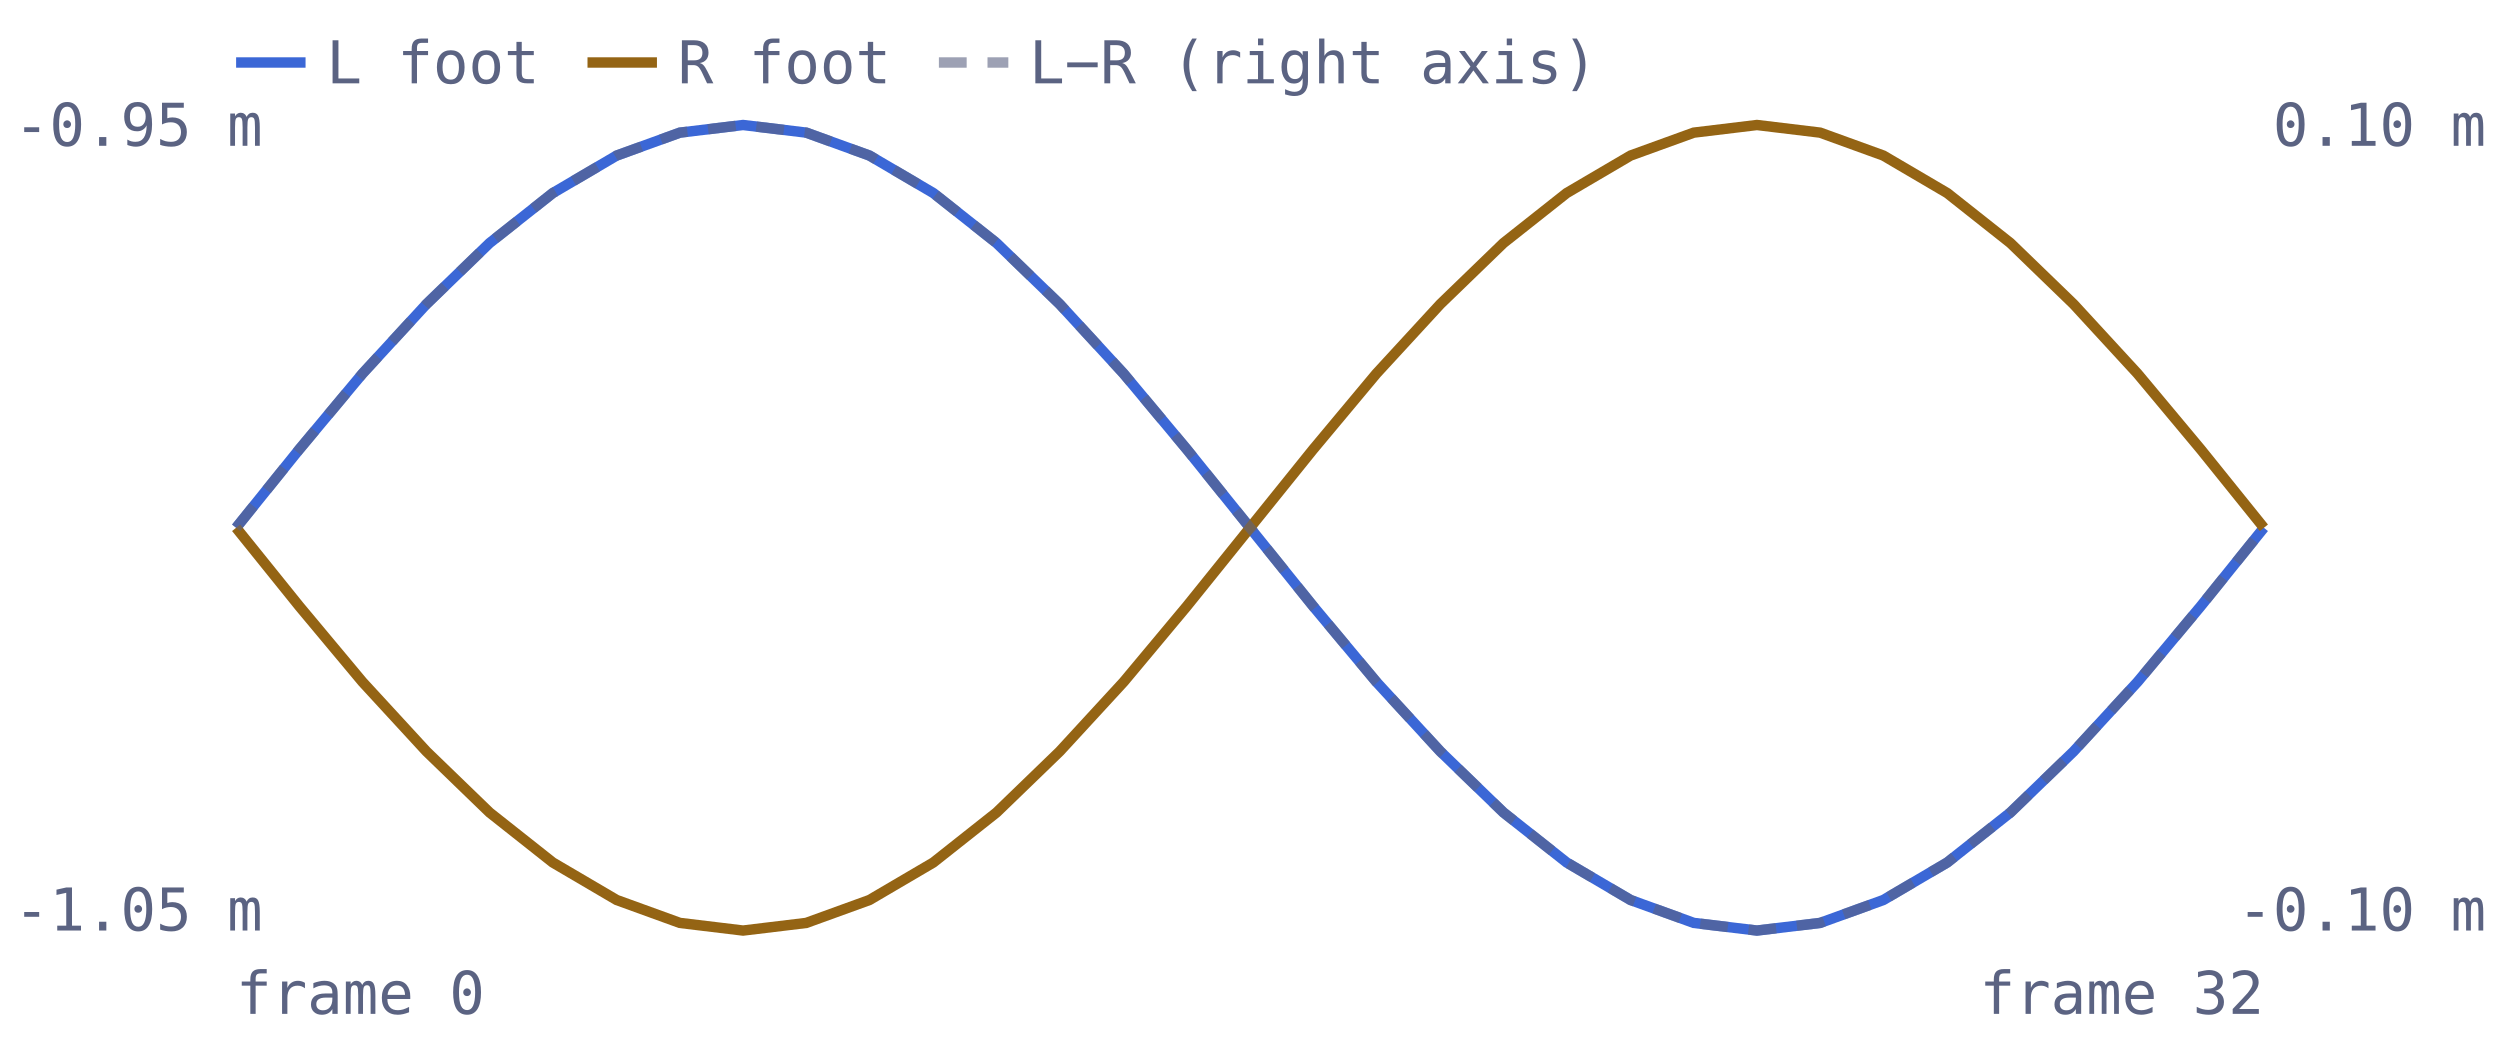
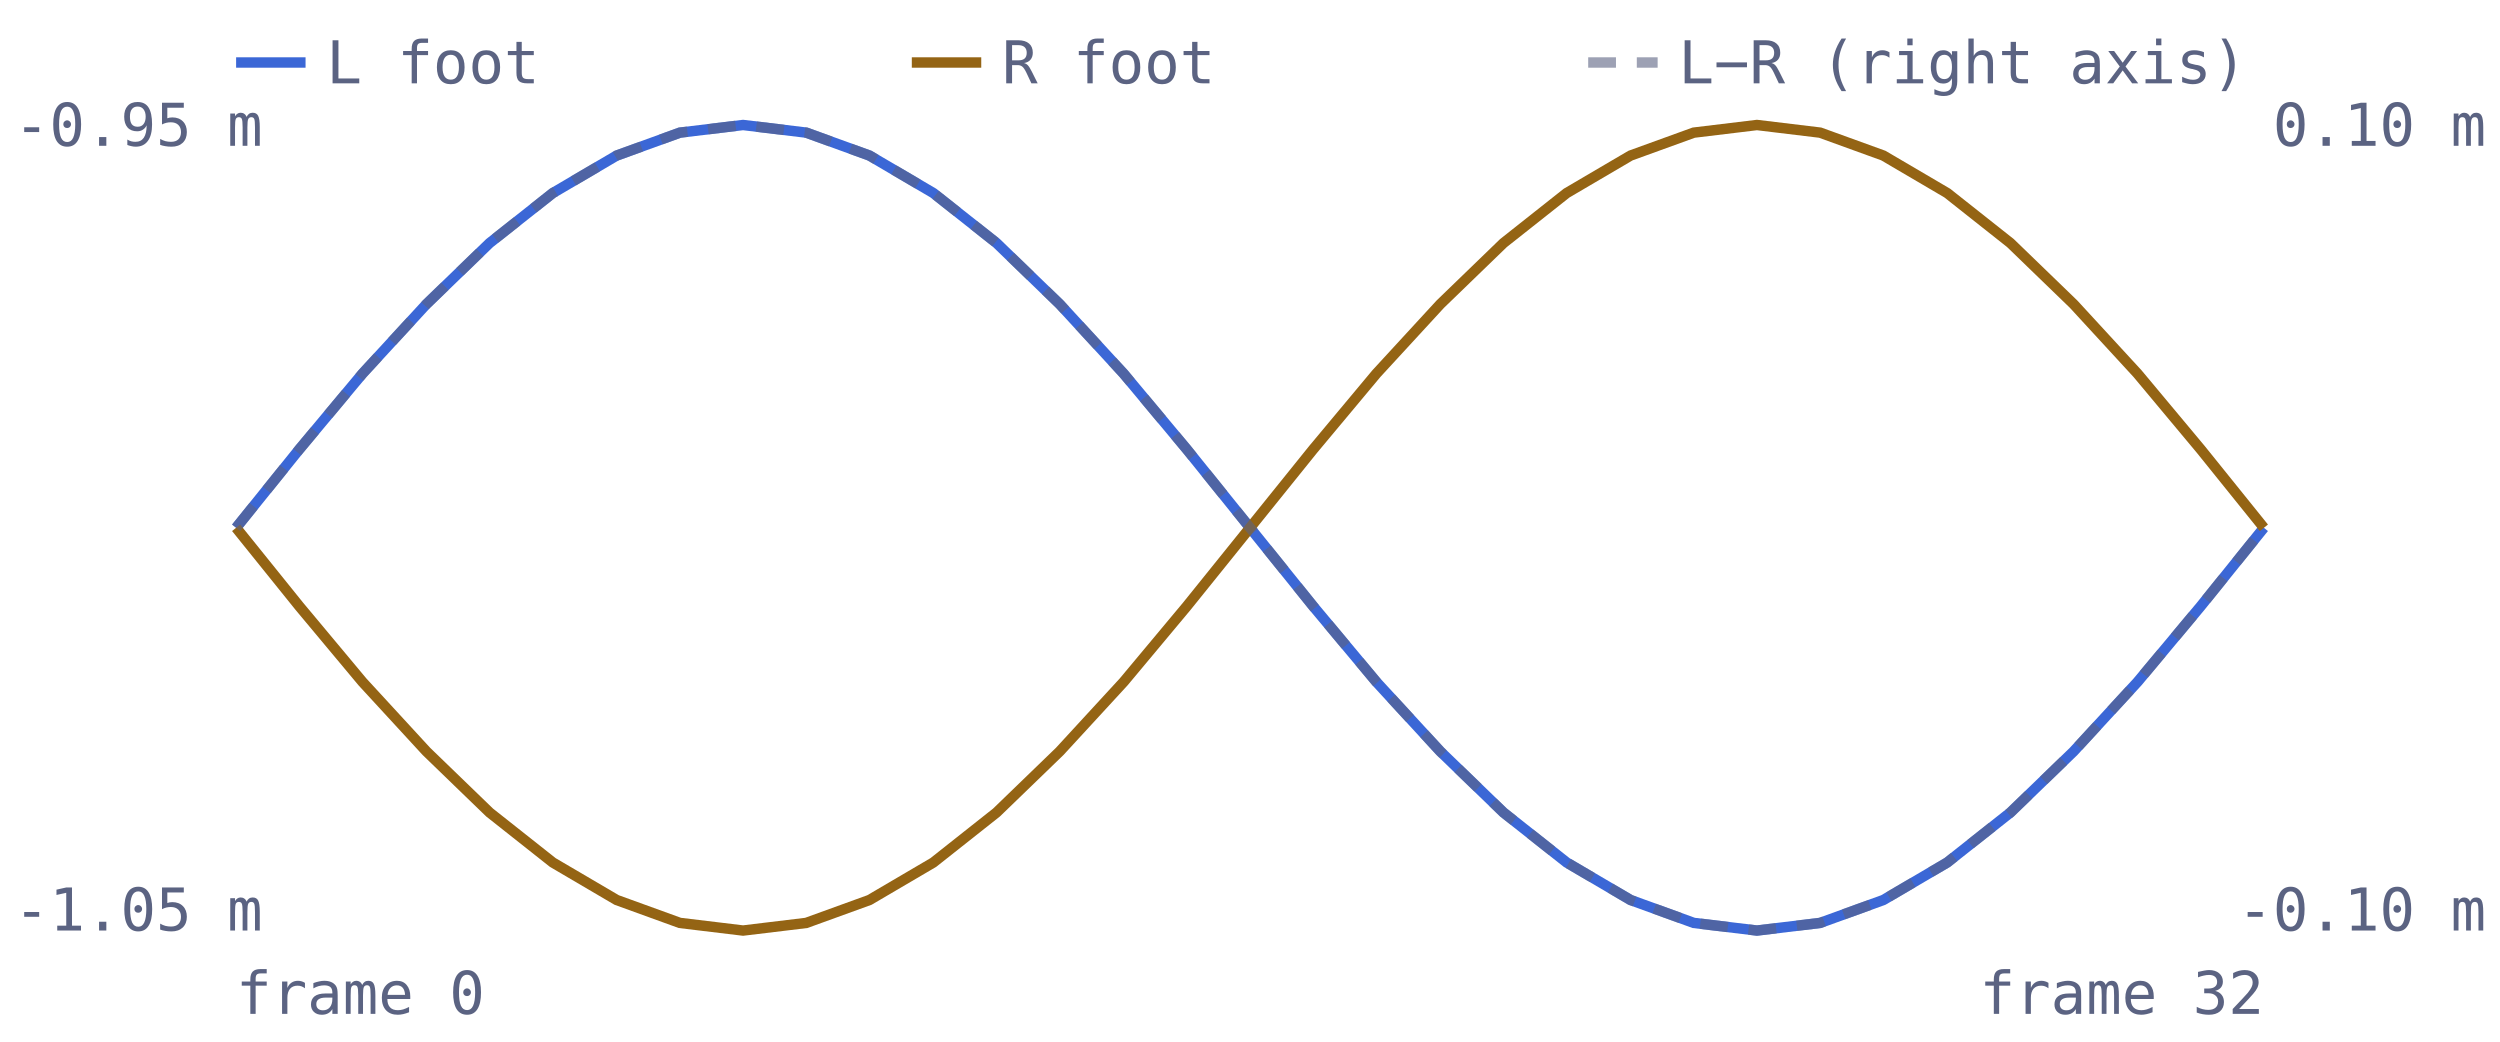
<svg xmlns="http://www.w3.org/2000/svg" id="chart-walk-foot-height" viewBox="0 0 360 150" width="100%" role="img" aria-label="walk — foot height relative to hips over frames 0 to 32: L foot, R foot -1.05 to -0.95 m; L−R -0.10 to 0.10 m on its own right-hand axis">
-   <style>#chart-walk-foot-height .series-left,#chart-walk-foot-height .series-right,#chart-walk-foot-height .series-diff,#chart-walk-foot-height .root-path,#chart-walk-foot-height .pathstart{fill:none;stroke-width:1.5}#chart-walk-foot-height .pathend{stroke-width:1}#chart-walk-foot-height .pathleader{fill:none;stroke-width:1}#chart-walk-foot-height .series-diff{opacity:.6;stroke-dasharray:4 3}#chart-walk-foot-height .series-member-0{fill:none;stroke-width:1.5}#chart-walk-foot-height .anchor-member-0{stroke-width:2.5}#chart-walk-foot-height .series-member-1{fill:none;stroke-width:1.5}#chart-walk-foot-height .anchor-member-1{stroke-width:2.5}#chart-walk-foot-height .series-member-1,#chart-walk-foot-height .anchor-member-1{stroke-dasharray:7 4}#chart-walk-foot-height .series-member-2{fill:none;stroke-width:1.5}#chart-walk-foot-height .anchor-member-2{stroke-width:2.5}#chart-walk-foot-height .series-member-2,#chart-walk-foot-height .anchor-member-2{stroke-dasharray:2 3}#chart-walk-foot-height .series-member-3{fill:none;stroke-width:1.5}#chart-walk-foot-height .anchor-member-3{stroke-width:2.5}#chart-walk-foot-height .series-member-3,#chart-walk-foot-height .anchor-member-3{stroke-dasharray:12 5}#chart-walk-foot-height .series-member-4{fill:none;stroke-width:1.5}#chart-walk-foot-height .anchor-member-4{stroke-width:2.5}#chart-walk-foot-height .series-member-4,#chart-walk-foot-height .anchor-member-4{stroke-dasharray:4 2 1 2}#chart-walk-foot-height .series-member-5{fill:none;stroke-width:1.5}#chart-walk-foot-height .anchor-member-5{stroke-width:2.5}#chart-walk-foot-height .series-member-5,#chart-walk-foot-height .anchor-member-5{stroke-dasharray:1 4}#chart-walk-foot-height .phase-band{opacity:.16}#chart-walk-foot-height text{font:8.5px ui-monospace,monospace}#chart-walk-foot-height .series-left{stroke:var(--as-accent,#3b67d6)}#chart-walk-foot-height .series-right{stroke:var(--as-warning,#946414)}#chart-walk-foot-height .series-diff{stroke:var(--as-muted,#5b6382)}#chart-walk-foot-height .root-path{stroke:var(--as-pass,#287a3b)}#chart-walk-foot-height .pathdot{fill:var(--as-error,#cf3f5b)}#chart-walk-foot-height .pathstart{stroke:var(--as-pass,#287a3b)}#chart-walk-foot-height .pathend{fill:var(--as-pass,#287a3b)}#chart-walk-foot-height .pathend{stroke:var(--as-ground,#f4f5f9)}#chart-walk-foot-height .pathleader{stroke:var(--as-pass,#287a3b)}#chart-walk-foot-height text{fill:var(--as-muted,#5b6382)}#chart-walk-foot-height .series-member-0{stroke:var(--as-accent,#3b67d6)}#chart-walk-foot-height .anchor-member-0{stroke:var(--as-accent,#3b67d6)}#chart-walk-foot-height .series-member-1{stroke:var(--as-warning,#946414)}#chart-walk-foot-height .anchor-member-1{stroke:var(--as-warning,#946414)}#chart-walk-foot-height .series-member-2{stroke:var(--as-pass,#287a3b)}#chart-walk-foot-height .anchor-member-2{stroke:var(--as-pass,#287a3b)}#chart-walk-foot-height .series-member-3{stroke:var(--as-note,#6b7390)}#chart-walk-foot-height .anchor-member-3{stroke:var(--as-note,#6b7390)}#chart-walk-foot-height .series-member-4{stroke:var(--as-error,#cf3f5b)}#chart-walk-foot-height .anchor-member-4{stroke:var(--as-error,#cf3f5b)}#chart-walk-foot-height .series-member-5{stroke:var(--as-muted,#5b6382)}#chart-walk-foot-height .anchor-member-5{stroke:var(--as-muted,#5b6382)}#chart-walk-foot-height .phase-band{fill:var(--as-pass,#287a3b)}@media (prefers-color-scheme:dark){#chart-walk-foot-height .series-left{stroke:var(--as-accent,#7aa2f7)}#chart-walk-foot-height .series-right{stroke:var(--as-warning,#e0af68)}#chart-walk-foot-height .series-diff{stroke:var(--as-muted,#9099b2)}#chart-walk-foot-height .root-path{stroke:var(--as-pass,#9ece6a)}#chart-walk-foot-height .pathdot{fill:var(--as-error,#f7768e)}#chart-walk-foot-height .pathstart{stroke:var(--as-pass,#9ece6a)}#chart-walk-foot-height .pathend{fill:var(--as-pass,#9ece6a)}#chart-walk-foot-height .pathend{stroke:var(--as-ground,#17171f)}#chart-walk-foot-height .pathleader{stroke:var(--as-pass,#9ece6a)}#chart-walk-foot-height text{fill:var(--as-muted,#9099b2)}#chart-walk-foot-height .series-member-0{stroke:var(--as-accent,#7aa2f7)}#chart-walk-foot-height .anchor-member-0{stroke:var(--as-accent,#7aa2f7)}#chart-walk-foot-height .series-member-1{stroke:var(--as-warning,#e0af68)}#chart-walk-foot-height .anchor-member-1{stroke:var(--as-warning,#e0af68)}#chart-walk-foot-height .series-member-2{stroke:var(--as-pass,#9ece6a)}#chart-walk-foot-height .anchor-member-2{stroke:var(--as-pass,#9ece6a)}#chart-walk-foot-height .series-member-3{stroke:var(--as-note,#bb9af7)}#chart-walk-foot-height .anchor-member-3{stroke:var(--as-note,#bb9af7)}#chart-walk-foot-height .series-member-4{stroke:var(--as-error,#f7768e)}#chart-walk-foot-height .anchor-member-4{stroke:var(--as-error,#f7768e)}#chart-walk-foot-height .series-member-5{stroke:var(--as-muted,#9099b2)}#chart-walk-foot-height .anchor-member-5{stroke:var(--as-muted,#9099b2)}#chart-walk-foot-height .phase-band{fill:var(--as-pass,#9ece6a)}}</style>
+   <style>#chart-walk-foot-height .series-left,#chart-walk-foot-height .series-right,#chart-walk-foot-height .series-diff,#chart-walk-foot-height .root-path,#chart-walk-foot-height .pathstart{fill:none;stroke-width:1.5}#chart-walk-foot-height .pathend{stroke-width:1}#chart-walk-foot-height .pathleader{fill:none;stroke-width:1}#chart-walk-foot-height .series-diff{opacity:.6;stroke-dasharray:4 3}#chart-walk-foot-height .series-member-0{fill:none;stroke-width:1.5}#chart-walk-foot-height .anchor-member-0{stroke-width:2.5}#chart-walk-foot-height .series-member-1{fill:none;stroke-width:1.5}#chart-walk-foot-height .anchor-member-1{stroke-width:2.5}#chart-walk-foot-height path.series-member-1{stroke-dasharray:7 4}#chart-walk-foot-height .series-member-2{fill:none;stroke-width:1.5}#chart-walk-foot-height .anchor-member-2{stroke-width:2.5}#chart-walk-foot-height path.series-member-2{stroke-dasharray:2 3}#chart-walk-foot-height .series-member-3{fill:none;stroke-width:1.5}#chart-walk-foot-height .anchor-member-3{stroke-width:2.5}#chart-walk-foot-height path.series-member-3{stroke-dasharray:12 5}#chart-walk-foot-height .series-member-4{fill:none;stroke-width:1.5}#chart-walk-foot-height .anchor-member-4{stroke-width:2.5}#chart-walk-foot-height path.series-member-4{stroke-dasharray:4 2 1 2}#chart-walk-foot-height .series-member-5{fill:none;stroke-width:1.5}#chart-walk-foot-height .anchor-member-5{stroke-width:2.5}#chart-walk-foot-height path.series-member-5{stroke-dasharray:1 4}#chart-walk-foot-height .phase-band{opacity:.16}#chart-walk-foot-height text{font:8.5px ui-monospace,monospace}#chart-walk-foot-height .series-left{stroke:var(--as-accent,#3b67d6)}#chart-walk-foot-height .series-right{stroke:var(--as-warning,#946414)}#chart-walk-foot-height .series-diff{stroke:var(--as-muted,#5b6382)}#chart-walk-foot-height .root-path{stroke:var(--as-pass,#287a3b)}#chart-walk-foot-height .pathdot{fill:var(--as-error,#cf3f5b)}#chart-walk-foot-height .pathstart{stroke:var(--as-pass,#287a3b)}#chart-walk-foot-height .pathend{fill:var(--as-pass,#287a3b)}#chart-walk-foot-height .pathend{stroke:var(--as-ground,#f4f5f9)}#chart-walk-foot-height .pathleader{stroke:var(--as-pass,#287a3b)}#chart-walk-foot-height text{fill:var(--as-muted,#5b6382)}#chart-walk-foot-height .series-member-0{stroke:var(--as-accent,#3b67d6)}#chart-walk-foot-height .anchor-member-0{stroke:var(--as-accent,#3b67d6)}#chart-walk-foot-height .series-member-1{stroke:var(--as-warning,#946414)}#chart-walk-foot-height .anchor-member-1{stroke:var(--as-warning,#946414)}#chart-walk-foot-height .series-member-2{stroke:var(--as-pass,#287a3b)}#chart-walk-foot-height .anchor-member-2{stroke:var(--as-pass,#287a3b)}#chart-walk-foot-height .series-member-3{stroke:var(--as-note,#6b7390)}#chart-walk-foot-height .anchor-member-3{stroke:var(--as-note,#6b7390)}#chart-walk-foot-height .series-member-4{stroke:var(--as-error,#cf3f5b)}#chart-walk-foot-height .anchor-member-4{stroke:var(--as-error,#cf3f5b)}#chart-walk-foot-height .series-member-5{stroke:var(--as-muted,#5b6382)}#chart-walk-foot-height .anchor-member-5{stroke:var(--as-muted,#5b6382)}#chart-walk-foot-height .phase-band{fill:var(--as-pass,#287a3b)}@media (prefers-color-scheme:dark){#chart-walk-foot-height .series-left{stroke:var(--as-accent,#7aa2f7)}#chart-walk-foot-height .series-right{stroke:var(--as-warning,#e0af68)}#chart-walk-foot-height .series-diff{stroke:var(--as-muted,#9099b2)}#chart-walk-foot-height .root-path{stroke:var(--as-pass,#9ece6a)}#chart-walk-foot-height .pathdot{fill:var(--as-error,#f7768e)}#chart-walk-foot-height .pathstart{stroke:var(--as-pass,#9ece6a)}#chart-walk-foot-height .pathend{fill:var(--as-pass,#9ece6a)}#chart-walk-foot-height .pathend{stroke:var(--as-ground,#17171f)}#chart-walk-foot-height .pathleader{stroke:var(--as-pass,#9ece6a)}#chart-walk-foot-height text{fill:var(--as-muted,#9099b2)}#chart-walk-foot-height .series-member-0{stroke:var(--as-accent,#7aa2f7)}#chart-walk-foot-height .anchor-member-0{stroke:var(--as-accent,#7aa2f7)}#chart-walk-foot-height .series-member-1{stroke:var(--as-warning,#e0af68)}#chart-walk-foot-height .anchor-member-1{stroke:var(--as-warning,#e0af68)}#chart-walk-foot-height .series-member-2{stroke:var(--as-pass,#9ece6a)}#chart-walk-foot-height .anchor-member-2{stroke:var(--as-pass,#9ece6a)}#chart-walk-foot-height .series-member-3{stroke:var(--as-note,#bb9af7)}#chart-walk-foot-height .anchor-member-3{stroke:var(--as-note,#bb9af7)}#chart-walk-foot-height .series-member-4{stroke:var(--as-error,#f7768e)}#chart-walk-foot-height .anchor-member-4{stroke:var(--as-error,#f7768e)}#chart-walk-foot-height .series-member-5{stroke:var(--as-muted,#9099b2)}#chart-walk-foot-height .anchor-member-5{stroke:var(--as-muted,#9099b2)}#chart-walk-foot-height .phase-band{fill:var(--as-pass,#9ece6a)}}</style>
  <line class="series-left" x1="34.0" x2="44.0" y1="9" y2="9" />
  <text class="legend" x="47.0" y="12.0">L foot</text>
-   <line class="series-right" x1="84.6" x2="94.6" y1="9" y2="9" />
-   <text class="legend" x="97.6" y="12.0">R foot</text>
-   <line class="series-diff" x1="135.2" x2="145.2" y1="9" y2="9" />
-   <text class="legend" x="148.2" y="12.0">L−R (right axis)</text>
+   <line class="series-right" x1="131.3" x2="141.3" y1="9" y2="9" />
+   <text class="legend" x="144.3" y="12.0">R foot</text>
+   <line class="series-diff" x1="228.7" x2="238.7" y1="9" y2="9" />
+   <text class="legend" x="241.7" y="12.0">L−R (right axis)</text>
  <path class="series-left" d="M34.0,76.0L43.1,64.7L52.2,53.8L61.4,43.8L70.5,35.0L79.6,27.8L88.8,22.4L97.9,19.1L107.0,18.0L116.1,19.1L125.2,22.4L134.4,27.8L143.5,35.0L152.6,43.8L161.8,53.8L170.9,64.7L180.0,76.0L189.1,87.3L198.2,98.2L207.4,108.2L216.5,117.0L225.6,124.2L234.8,129.6L243.9,132.9L253.0,134.0L262.1,132.9L271.2,129.6L280.4,124.2L289.5,117.0L298.6,108.2L307.8,98.2L316.9,87.3L326.0,76.0" fill="none" />
  <path class="series-right" d="M34.0,76.0L43.1,87.3L52.2,98.2L61.4,108.2L70.5,117.0L79.6,124.2L88.8,129.6L97.9,132.9L107.0,134.0L116.1,132.9L125.2,129.6L134.4,124.2L143.5,117.0L152.6,108.2L161.8,98.2L170.9,87.3L180.0,76.0L189.1,64.7L198.2,53.8L207.4,43.8L216.5,35.0L225.6,27.8L234.8,22.4L243.9,19.1L253.0,18.0L262.1,19.1L271.2,22.4L280.4,27.8L289.5,35.0L298.6,43.8L307.8,53.8L316.9,64.7L326.0,76.0" fill="none" />
  <path class="series-diff" d="M34.0,76.0L43.1,64.7L52.2,53.8L61.4,43.8L70.5,35.0L79.6,27.8L88.8,22.4L97.9,19.1L107.0,18.0L116.1,19.1L125.2,22.4L134.4,27.8L143.5,35.0L152.6,43.8L161.8,53.8L170.9,64.7L180.0,76.0L189.1,87.3L198.2,98.2L207.4,108.2L216.5,117.0L225.6,124.2L234.8,129.6L243.9,132.9L253.0,134.0L262.1,132.9L271.2,129.6L280.4,124.2L289.5,117.0L298.6,108.2L307.8,98.2L316.9,87.3L326.0,76.0" fill="none" />
  <text class="axis" x="2.0" y="21.0">-0.95 m</text>
  <text class="axis" x="2.0" y="134.0">-1.05 m</text>
  <text class="axis" x="358.0" y="21.0" text-anchor="end">0.10 m</text>
  <text class="axis" x="358.0" y="134.0" text-anchor="end">-0.10 m</text>
  <text class="axis" x="34.0" y="146.0">frame 0</text>
  <text class="axis" x="326.0" y="146.0" text-anchor="end">frame 32</text>
</svg>
